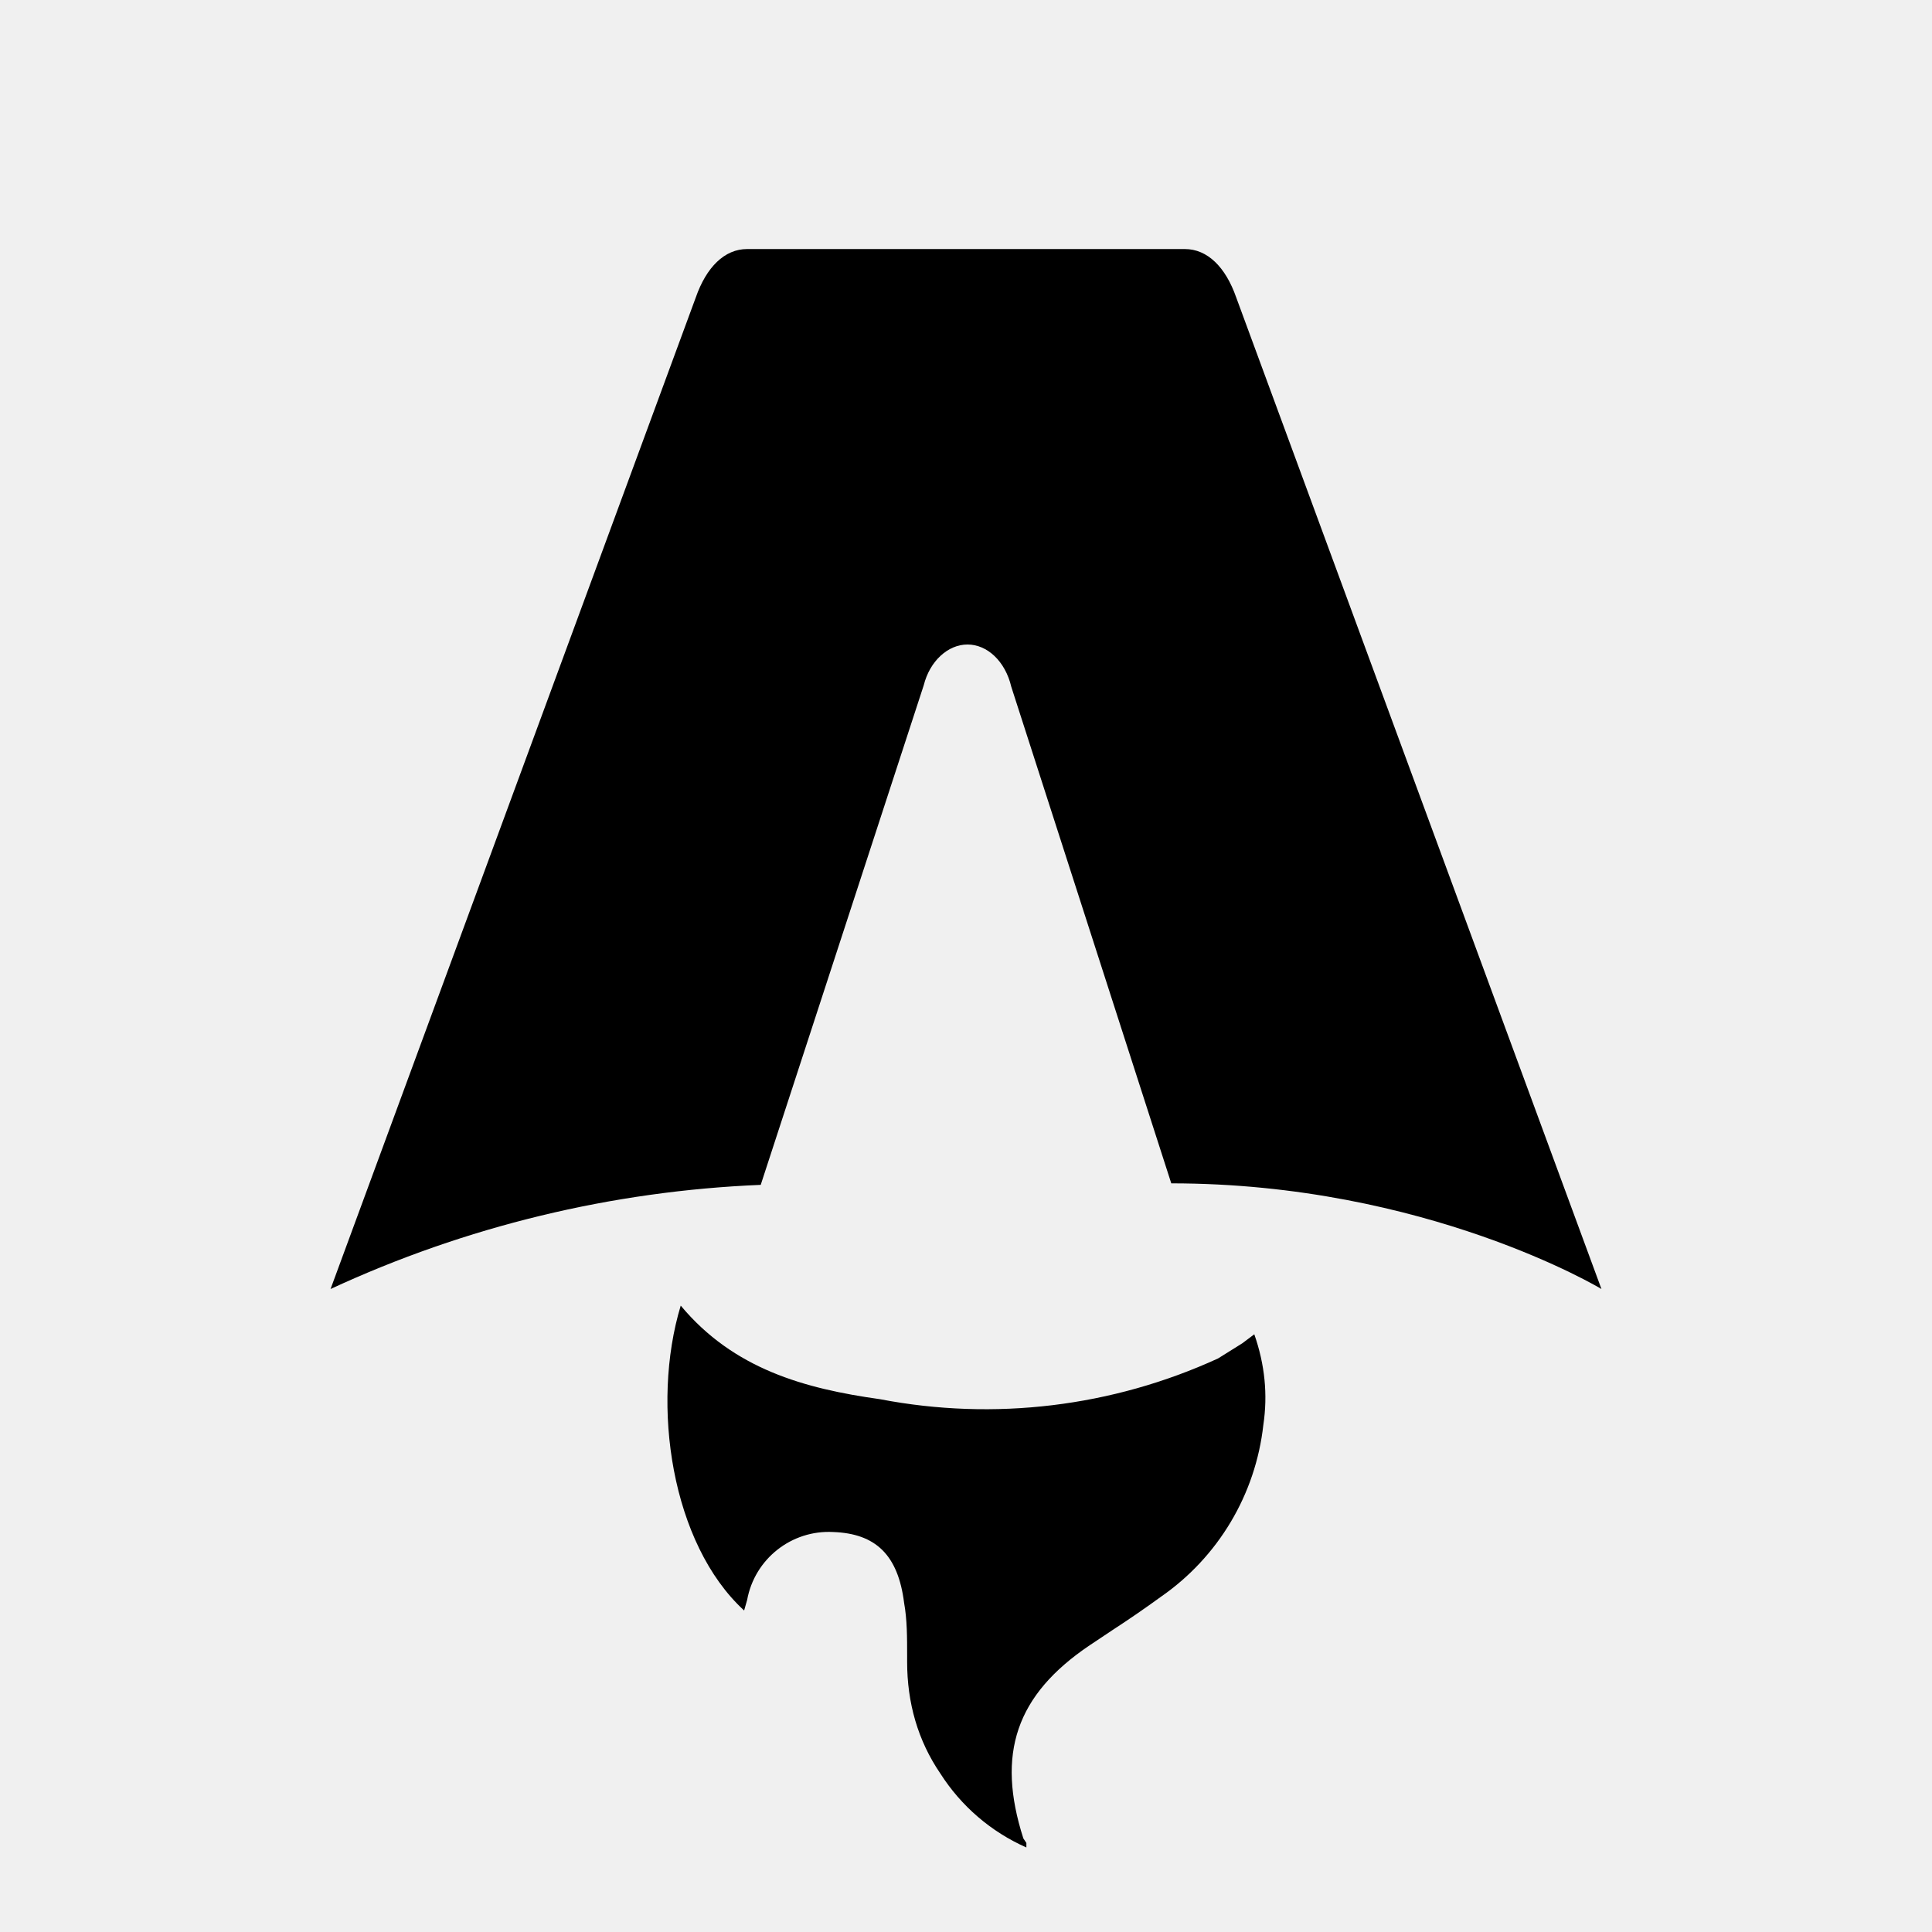
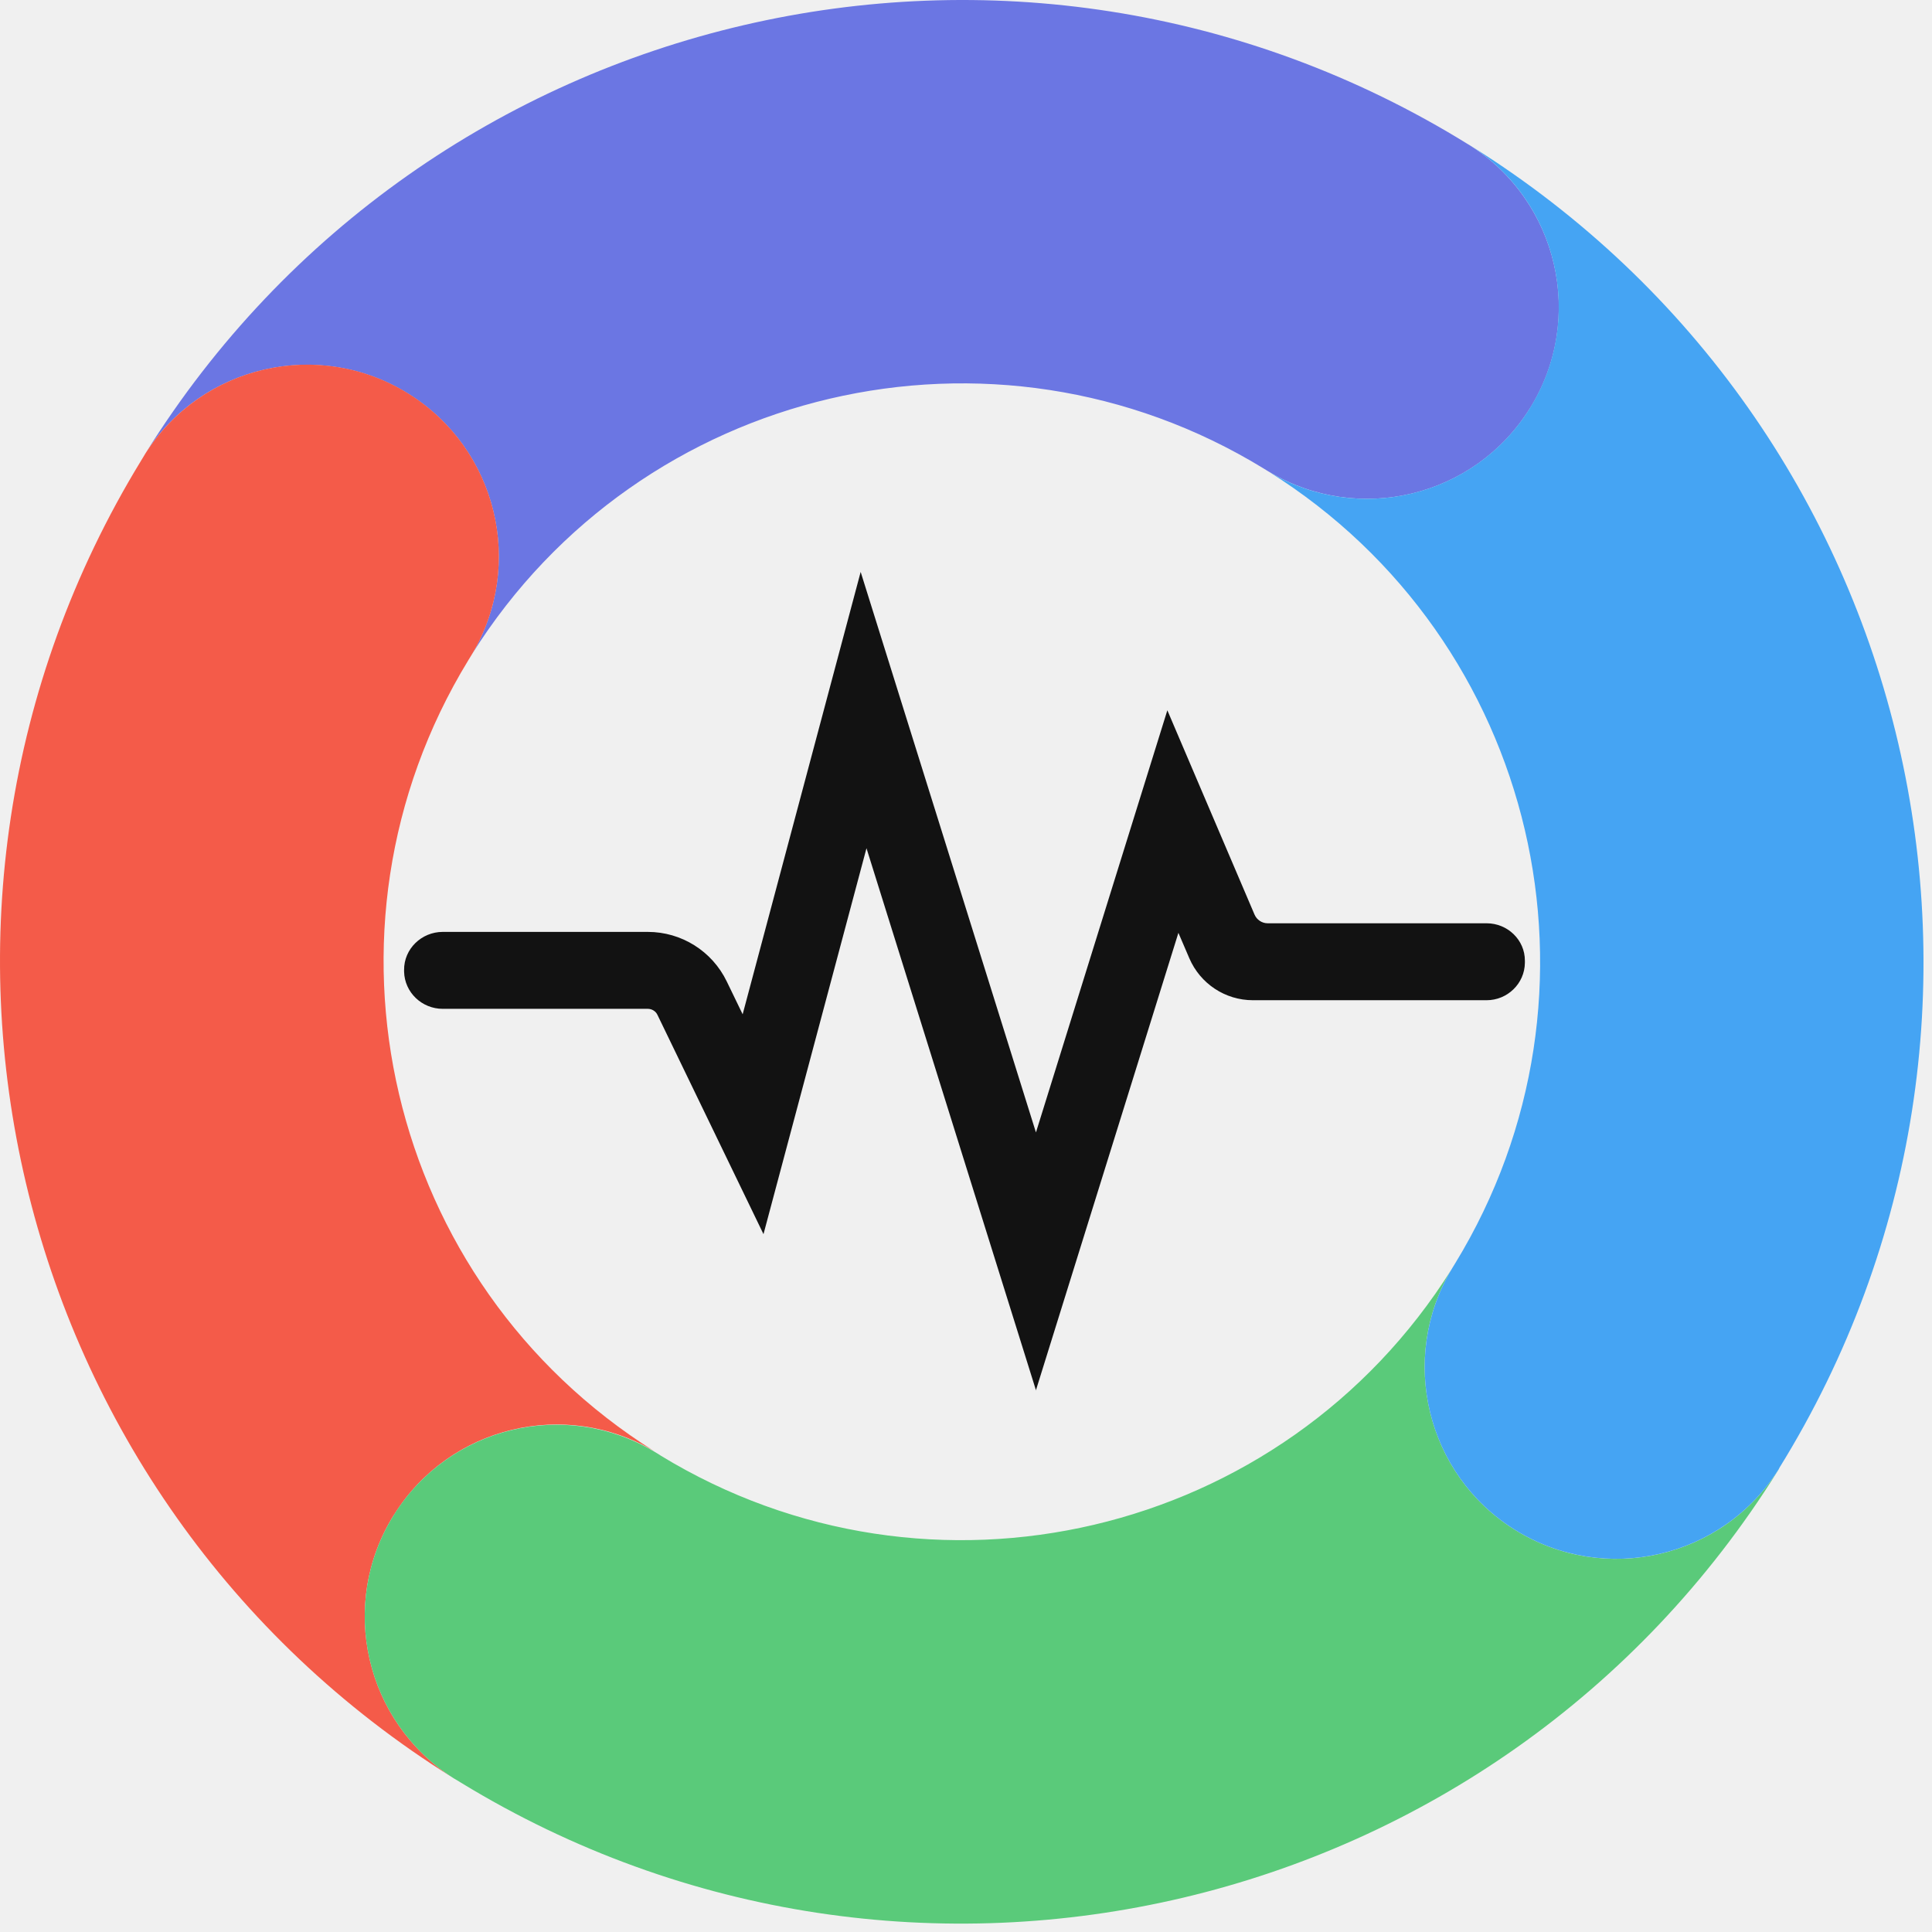
- <svg xmlns="http://www.w3.org/2000/svg" fill="none" viewBox="0 0 128 128">
-   <path d="M50.4 78.5a75.1 75.1 0 0 0-28.5 6.9l24.2-65.7c.7-2 1.9-3.2 3.4-3.2h29c1.5 0 2.7 1.2 3.4 3.2l24.2 65.7s-11.6-7-28.5-7L67 45.5c-.4-1.7-1.6-2.8-2.9-2.8-1.3 0-2.5 1.1-2.9 2.7L50.4 78.5Zm-1.1 28.2Zm-4.2-20.2c-2 6.6-.6 15.8 4.2 20.2a17.5 17.5 0 0 1 .2-.7 5.5 5.5 0 0 1 5.7-4.5c2.8.1 4.3 1.5 4.7 4.7.2 1.1.2 2.3.2 3.5v.4c0 2.7.7 5.2 2.2 7.4a13 13 0 0 0 5.7 4.9v-.3l-.2-.3c-1.8-5.6-.5-9.5 4.4-12.8l1.5-1a73 73 0 0 0 3.2-2.2 16 16 0 0 0 6.8-11.4c.3-2 .1-4-.6-6l-.8.6-1.6 1a37 37 0 0 1-22.4 2.7c-5-.7-9.7-2-13.2-6.2Z" />
-   <style>
-         path { fill: #000; }
-         @media (prefers-color-scheme: dark) {
-             path { fill: #FFF; }
-         }
-     </style>
+ <svg xmlns="http://www.w3.org/2000/svg" width="166" height="166" viewBox="0 0 166 166" fill="none">
+   <path d="M131.44 35.1C126.69 42.72 116.74 45.11 109.06 40.55C109.02 40.53 108.98 40.5 108.94 40.48C108.81 40.4 108.68 40.32 108.55 40.24C85.37 26.06 55.05 33.15 40.57 56.18C45.1 48.51 42.71 38.58 35.1 33.84C27.41 29.04 17.3 31.36 12.46 39.01C12.48 38.97 12.51 38.94 12.53 38.9C36.64 0.26 87.44 -11.57 126.13 12.39C126.15 12.39 126.16 12.41 126.18 12.42C126.18 12.42 126.19 12.42 126.2 12.43C133.9 17.25 136.25 27.4 131.44 35.11V35.1Z" fill="#6B76E3" />
+   <path d="M33.84 130.17C29.04 137.86 31.36 147.97 39.01 152.81C38.969 152.79 38.94 152.76 38.9 152.74C0.42 128.73 -11.48 78.22 12.11 39.6C12.21 39.43 12.309 39.26 12.419 39.09C12.44 39.06 12.45 39.03 12.47 39C17.309 31.35 27.419 29.03 35.109 33.83C42.709 38.57 45.109 48.5 40.58 56.17C40.58 56.18 40.58 56.19 40.559 56.2C40.539 56.24 40.51 56.28 40.489 56.32C40.41 56.45 40.33 56.58 40.249 56.71C40.249 56.73 40.23 56.74 40.219 56.76C26.09 79.95 33.19 110.24 56.23 124.7C48.559 120.14 38.609 122.54 33.859 130.15L33.84 130.17Z" fill="#F45B49" />
+   <path d="M152.859 126.201C152.819 126.261 152.789 126.321 152.749 126.381C128.739 164.861 78.229 176.761 39.609 153.171C39.439 153.071 39.269 152.971 39.099 152.861C39.069 152.841 39.039 152.831 39.009 152.811C31.359 147.971 29.039 137.861 33.839 130.171C38.589 122.561 48.539 120.161 56.209 124.721C56.249 124.741 56.289 124.771 56.329 124.791C56.459 124.871 56.589 124.951 56.719 125.031C56.719 125.031 56.739 125.031 56.739 125.051C79.929 139.211 110.249 132.111 124.719 109.061C120.159 116.731 122.549 126.691 130.159 131.441C137.869 136.251 148.029 133.911 152.849 126.201H152.859Z" fill="#5ACA7A" />
+   <path d="M152.89 126.13C152.89 126.13 152.87 126.16 152.86 126.18C152.86 126.18 152.86 126.19 152.85 126.2C148.03 133.9 137.88 136.25 130.16 131.44C122.55 126.69 120.16 116.74 124.72 109.06C124.74 109.02 124.77 108.98 124.79 108.94C124.87 108.81 124.95 108.68 125.03 108.55C139.21 85.35 132.12 55.02 109.05 40.55C116.72 45.11 126.68 42.72 131.43 35.1C136.24 27.39 133.9 17.24 126.19 12.42C126.25 12.46 126.31 12.49 126.37 12.53C165.01 36.64 176.84 87.44 152.88 126.13H152.89Z" fill="#45A4F3" />
+   <path d="M89.02 119.48L74.45 72.88L65.6 106.04L56.49 87.2C56.34 86.88 56.01 86.68 55.66 86.68H38.04C36.25 86.68 34.76 85.27 34.72 83.48C34.72 83.44 34.72 83.39 34.72 83.35C34.7 81.53 36.22 80.07 38.04 80.07H55.66C58.55 80.07 61.18 81.72 62.44 84.32L63.81 87.15L73.95 49.14L89.01 97.3L100.3 61.03L107.79 78.58C107.98 79.03 108.43 79.33 108.92 79.33H127.74C129.53 79.33 131.03 80.76 131.02 82.55C131.02 82.61 131.02 82.67 131.02 82.73C131 84.51 129.52 85.94 127.73 85.94H107.65C105.27 85.94 103.13 84.52 102.19 82.34L101.25 80.15L89 119.48H89.02Z" fill="#121212" />
</svg>
